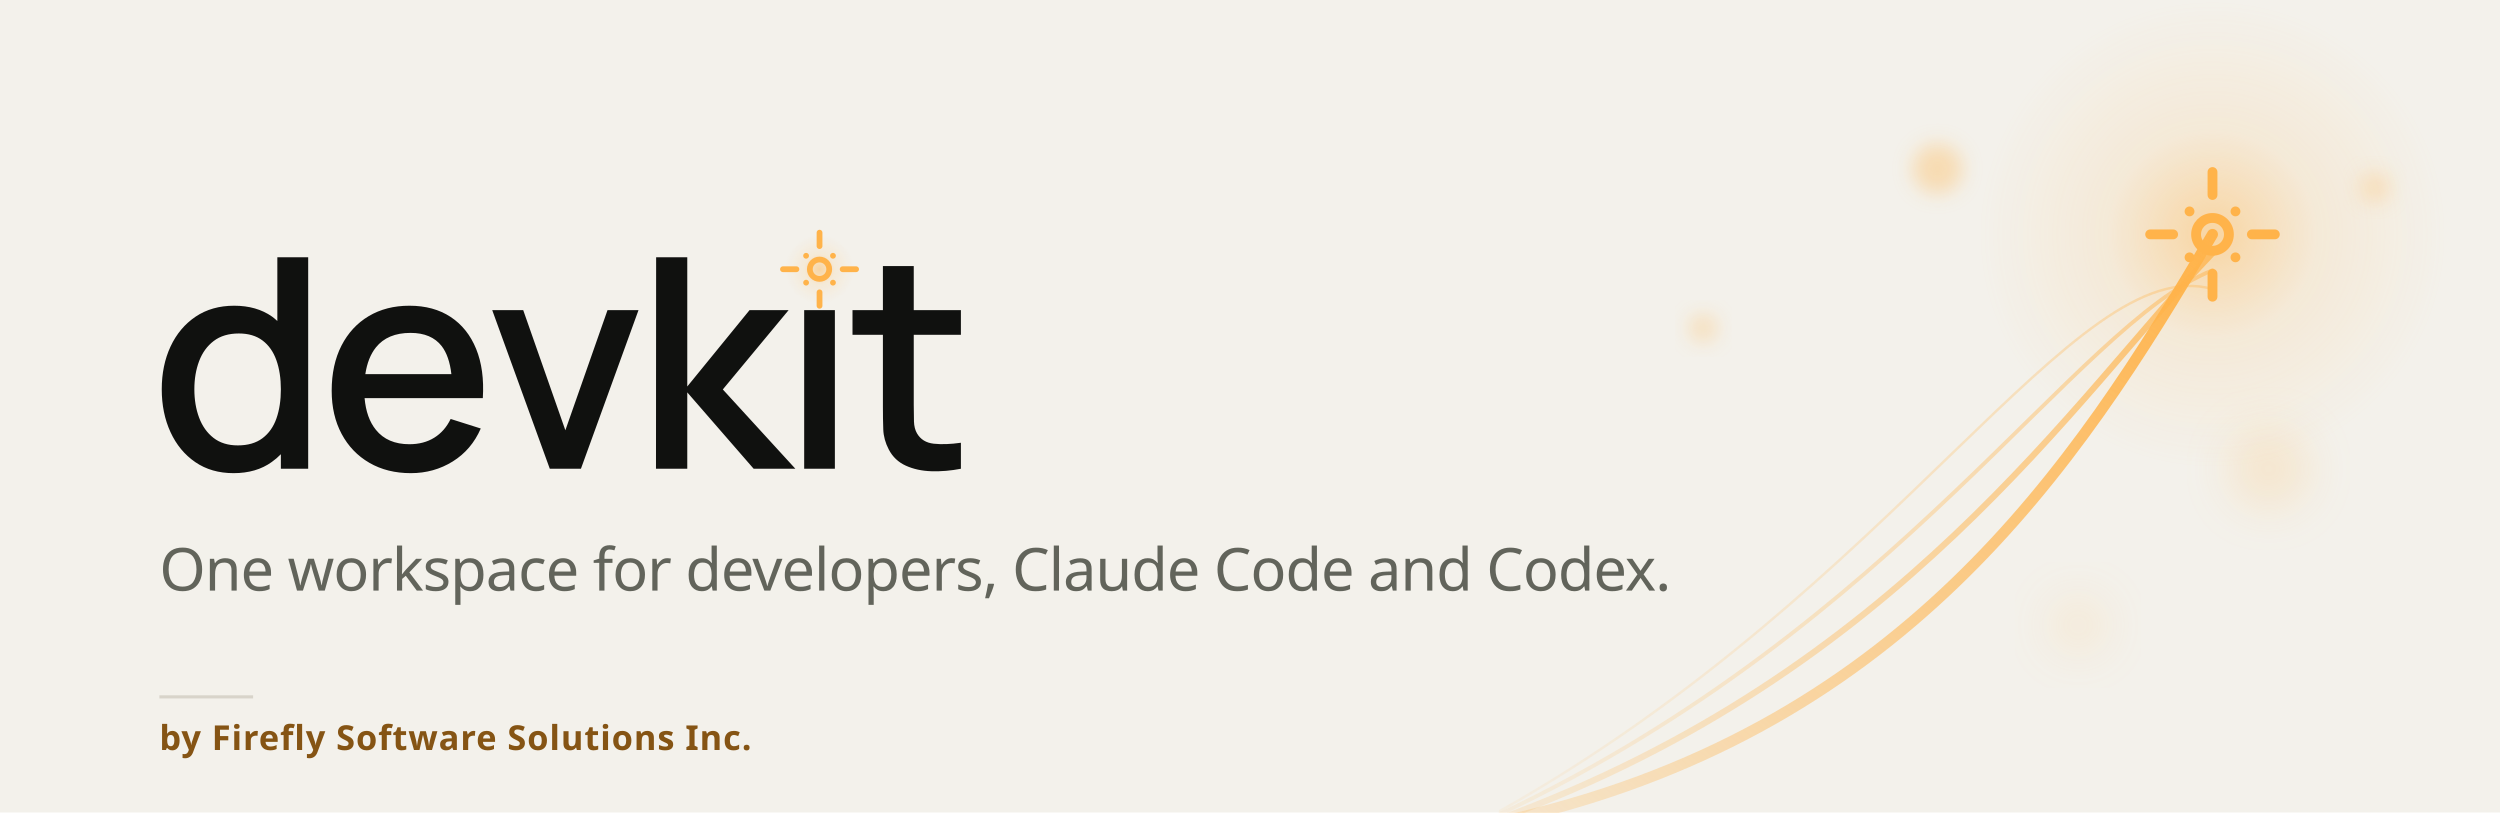
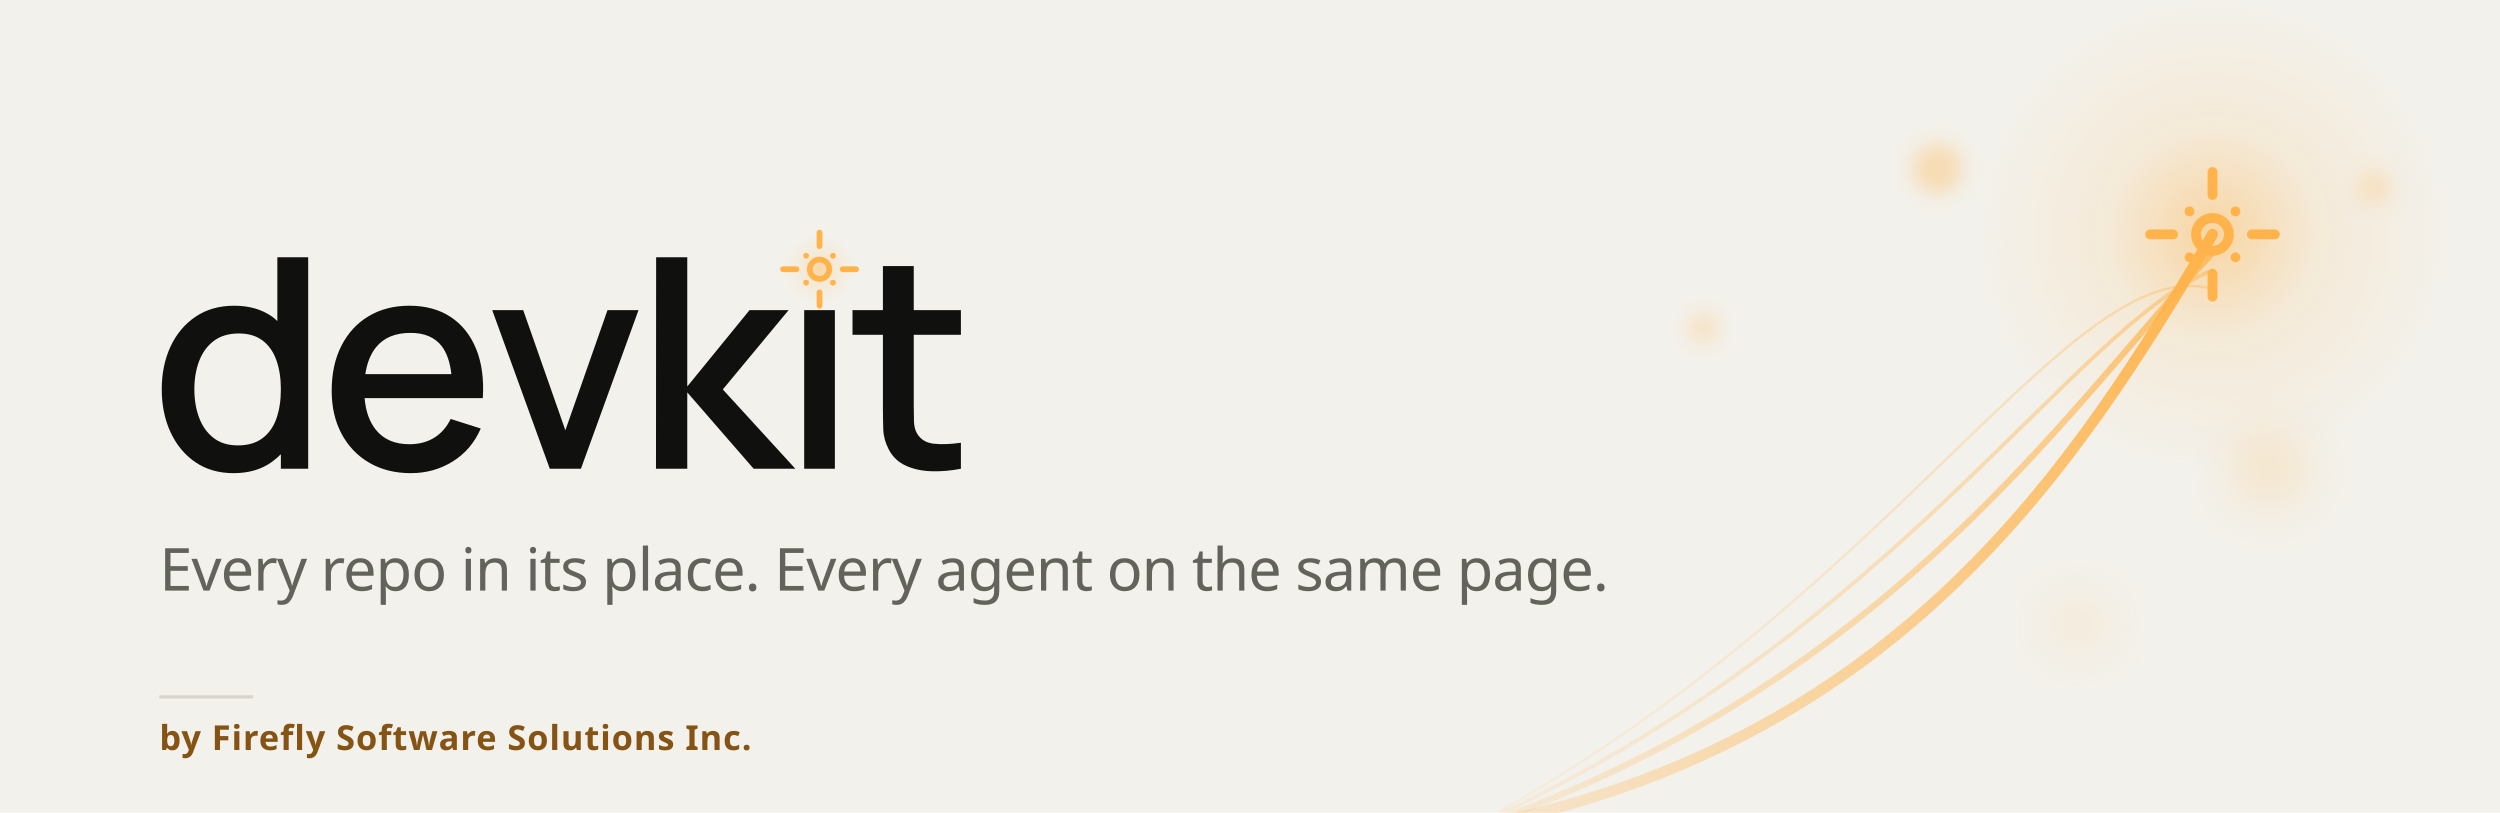
<svg xmlns="http://www.w3.org/2000/svg" width="1600" height="520" viewBox="0 0 1600 520">
  <defs>
    <radialGradient id="glow">
      <stop offset="0" stop-color="#FFB34A" stop-opacity="0.45" />
      <stop offset="0.45" stop-color="#FFB34A" stop-opacity="0.12" />
      <stop offset="1" stop-color="#FFB34A" stop-opacity="0" />
    </radialGradient>
    <linearGradient id="trail" x1="0" y1="1" x2="1" y2="0">
      <stop offset="0" stop-color="#FFB34A" stop-opacity="0.2" />
      <stop offset="1" stop-color="#FFB34A" stop-opacity="1" />
    </linearGradient>
    <linearGradient id="trailsoft" x1="0" y1="1" x2="1" y2="0">
      <stop offset="0" stop-color="#FFB34A" stop-opacity="0" />
      <stop offset="1" stop-color="#FFB34A" stop-opacity="0.55" />
    </linearGradient>
    <filter id="blur6" x="-50%" y="-50%" width="200%" height="200%">
      <feGaussianBlur stdDeviation="6" />
    </filter>
    <filter id="blur14" x="-50%" y="-50%" width="200%" height="200%">
      <feGaussianBlur stdDeviation="14" />
    </filter>
  </defs>
  <rect width="1600" height="520" fill="#F3F1EB" />
  <circle cx="1240" cy="108" r="16" fill="#FFB34A" opacity="0.35" filter="url(#blur6)" />
  <circle cx="1452" cy="300" r="26" fill="#FFB34A" opacity="0.18" filter="url(#blur14)" />
  <circle cx="1090" cy="210" r="9" fill="#FFB34A" opacity="0.3" filter="url(#blur6)" />
  <circle cx="1520" cy="120" r="10" fill="#FFB34A" opacity="0.25" filter="url(#blur6)" />
  <circle cx="1330" cy="400" r="20" fill="#FFB34A" opacity="0.12" filter="url(#blur14)" />
  <path d="M960 526 C 1216 470, 1328 300, 1416 150" fill="none" stroke="url(#trail)" stroke-opacity="1.0" stroke-width="7" stroke-linecap="round" />
  <path d="M960 524 C 1216 430, 1328 254, 1416 162" fill="none" stroke="url(#trail)" stroke-opacity="0.75" stroke-width="4" stroke-linecap="round" />
  <path d="M960 521 C 1216 400, 1328 208, 1416 173" fill="none" stroke="url(#trail)" stroke-opacity="0.5" stroke-width="2.5" stroke-linecap="round" />
  <path d="M960 519 C 1216 375, 1328 160, 1416 185" fill="none" stroke="url(#trail)" stroke-opacity="0.35" stroke-width="1.6" stroke-linecap="round" />
  <circle cx="1416" cy="150" r="150.0" fill="url(#glow)" />
  <g fill="none" stroke="#FFB34A" stroke-width="6.3" stroke-linecap="round" stroke-linejoin="round">
    <circle cx="1416" cy="150" r="10.5" />
    <path d="M1416.0 110.1 L1416.0 124.8" />
    <path d="M1416.0 175.2 L1416.0 189.9" />
    <path d="M1376.1 150.0 L1390.8 150.0" />
    <path d="M1441.2 150.0 L1455.9 150.0" />
    <path d="M1401.3 135.3 L1401.3 135.3" />
    <path d="M1430.7 135.3 L1430.7 135.3" />
    <path d="M1401.3 164.7 L1401.3 164.7" />
    <path d="M1430.7 164.7 L1430.7 164.7" />
  </g>
  <path transform="translate(96.0,300.0) scale(0.094)" d="M569 30Q418 30 308.5 -45Q199 -120 139.5 -249.5Q80 -379 80 -541Q80 -704 140 -832.5Q200 -961 310.5 -1035.5Q421 -1110 573 -1110Q726 -1110 831 -1036Q850 -1022 867 -1006L867 -1440L1077 -1440L1077 0L891 0L891 -99Q863 -70 829 -46Q724 30 569 30ZM598 -159Q701 -159 766 -208Q831 -257 861 -343Q891 -429 891 -541Q891 -653 860.5 -739Q830 -825 766.5 -873Q703 -921 605 -921Q501 -921 434 -870Q367 -819 334.5 -733Q302 -647 302 -541Q302 -434 334.5 -347.5Q367 -261 432.5 -210Q498 -159 598 -159ZM1776 30Q1615 30 1493.5 -40.5Q1372 -111 1304.5 -237.5Q1237 -364 1237 -531Q1237 -708 1303.5 -838Q1370 -968 1489 -1039Q1608 -1110 1766 -1110Q1931 -1110 2047 -1033.5Q2163 -957 2220.5 -816Q2278 -675 2266 -481L1461 -481Q1473 -345 1538 -265Q1617 -167 1766 -167Q1864 -167 1935.5 -211.5Q2007 -256 2047 -339L2252 -274Q2189 -129 2061 -49.5Q1933 30 1776 30ZM2052 -644Q2038 -767 1986 -835Q1916 -925 1774 -925Q1617 -925 1538 -826Q1483 -757 1466 -644ZM2722 0L2330 -1080L2541 -1080L2828 -262L3115 -1080L3326 -1080L2934 0ZM3445 0L3446 -1440L3658 -1440L3658 -560L4082 -1080L4348 -1080L3900 -540L4394 0L4110 0L3658 -520L3658 0ZM4454 0L4454 -1080L4663 -1080L4663 0ZM5521 0Q5419 20 5321 17Q5223 14 5146 -21Q5069 -56 5030 -131Q4995 -198 4992.5 -267.5Q4990 -337 4990 -425L4990 -912L4783 -912L4783 -1080L4990 -1080L4990 -1380L5200 -1380L5200 -1080L5521 -1080L5521 -912L5200 -912L5200 -435Q5200 -370 5201.5 -322Q5203 -274 5222 -241Q5258 -179 5336.5 -170.5Q5415 -162 5521 -177Z" fill="#10110F" />
  <circle cx="524.5" cy="172.3" r="22.1" fill="url(#glow)" />
  <g fill="none" stroke="#FFB34A" stroke-width="3.7" stroke-linecap="round" stroke-linejoin="round">
    <circle cx="524.5" cy="172.3" r="6.2" />
    <path d="M524.5 148.9 L524.5 157.5" />
    <path d="M524.5 187.1 L524.5 195.7" />
    <path d="M501.1 172.3 L509.7 172.3" />
    <path d="M539.3 172.3 L547.9 172.3" />
    <path d="M515.9 163.7 L515.9 163.7" />
    <path d="M533.1 163.7 L533.1 163.7" />
    <path d="M515.9 180.9 L515.9 180.9" />
    <path d="M533.1 180.9 L533.1 180.9" />
  </g>
-   <text x="102" y="378" font-family="Manrope" font-size="38" font-weight="400" letter-spacing="-0.6" fill="#62645B">One workspace for developers, Claude Code and Codex.</text>
+   <text x="102" y="378" font-family="Manrope" font-size="38" font-weight="400" letter-spacing="-0.6" fill="#62645B">Every repo in its place. Every agent on the same page.</text>
  <line x1="102" y1="446" x2="162" y2="446" stroke="#D8D4CA" stroke-width="2" />
  <text x="102" y="480" font-family="Manrope" font-size="22" font-weight="650" letter-spacing="0.6" fill="#855414">by Firefly Software Solutions Inc.</text>
</svg>
